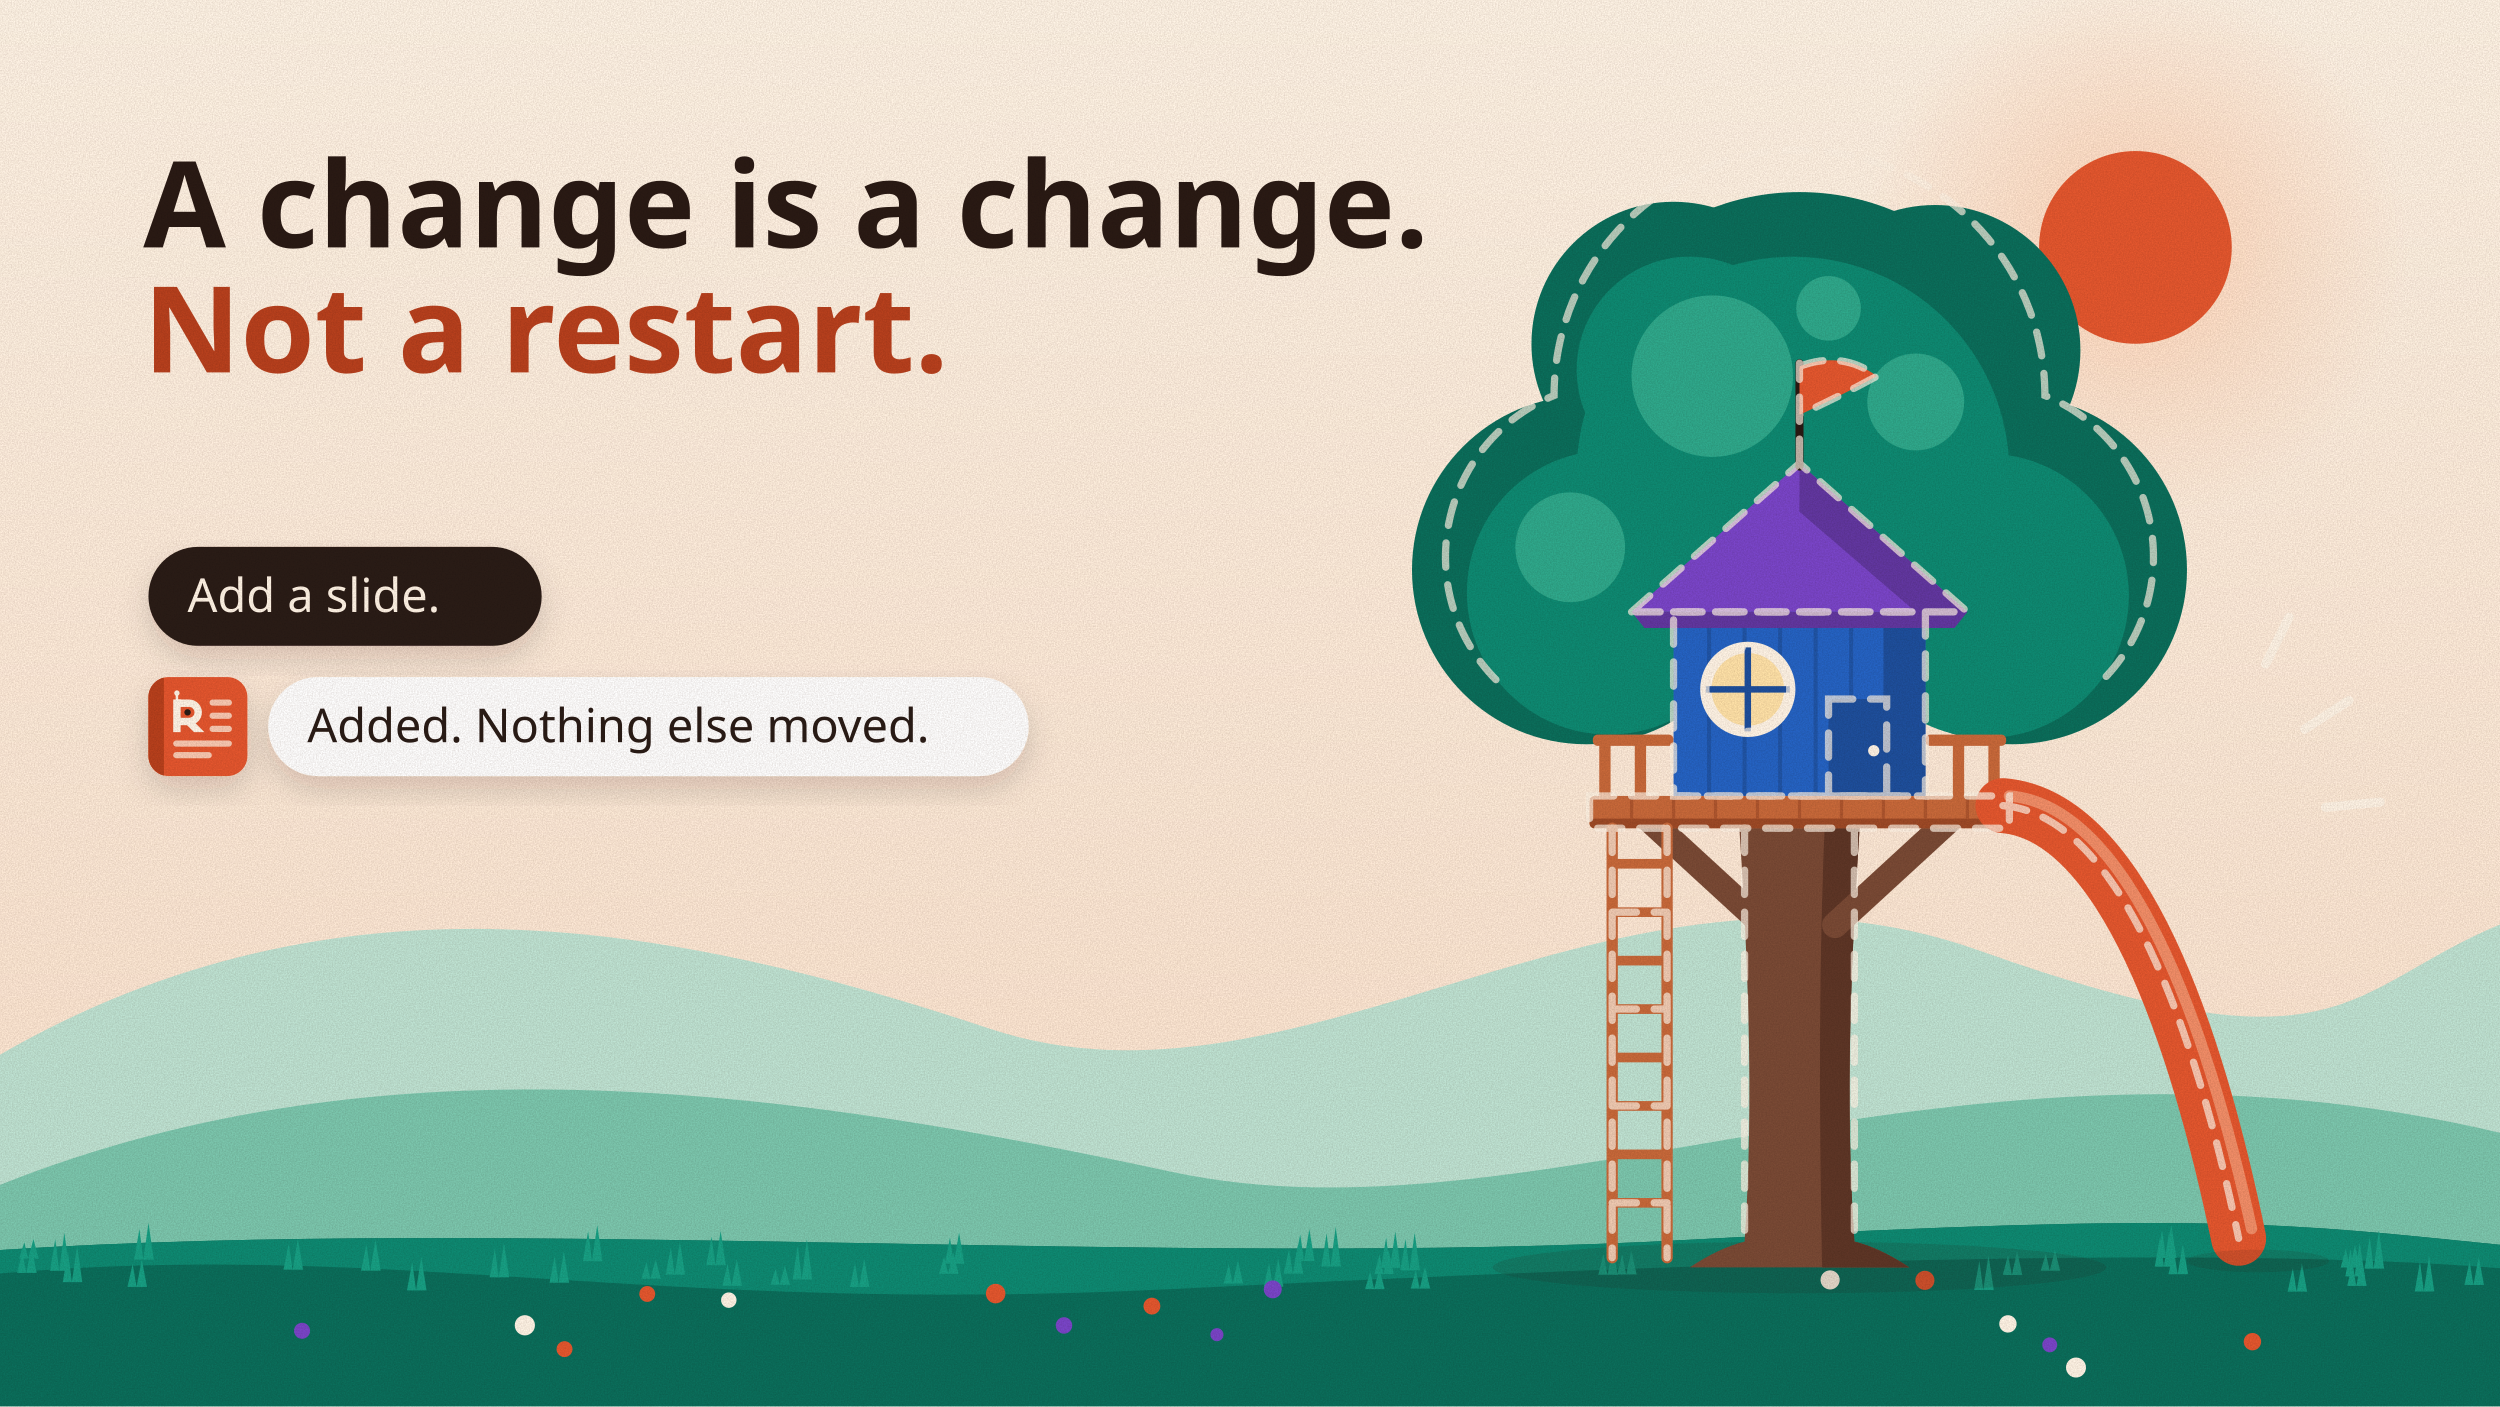
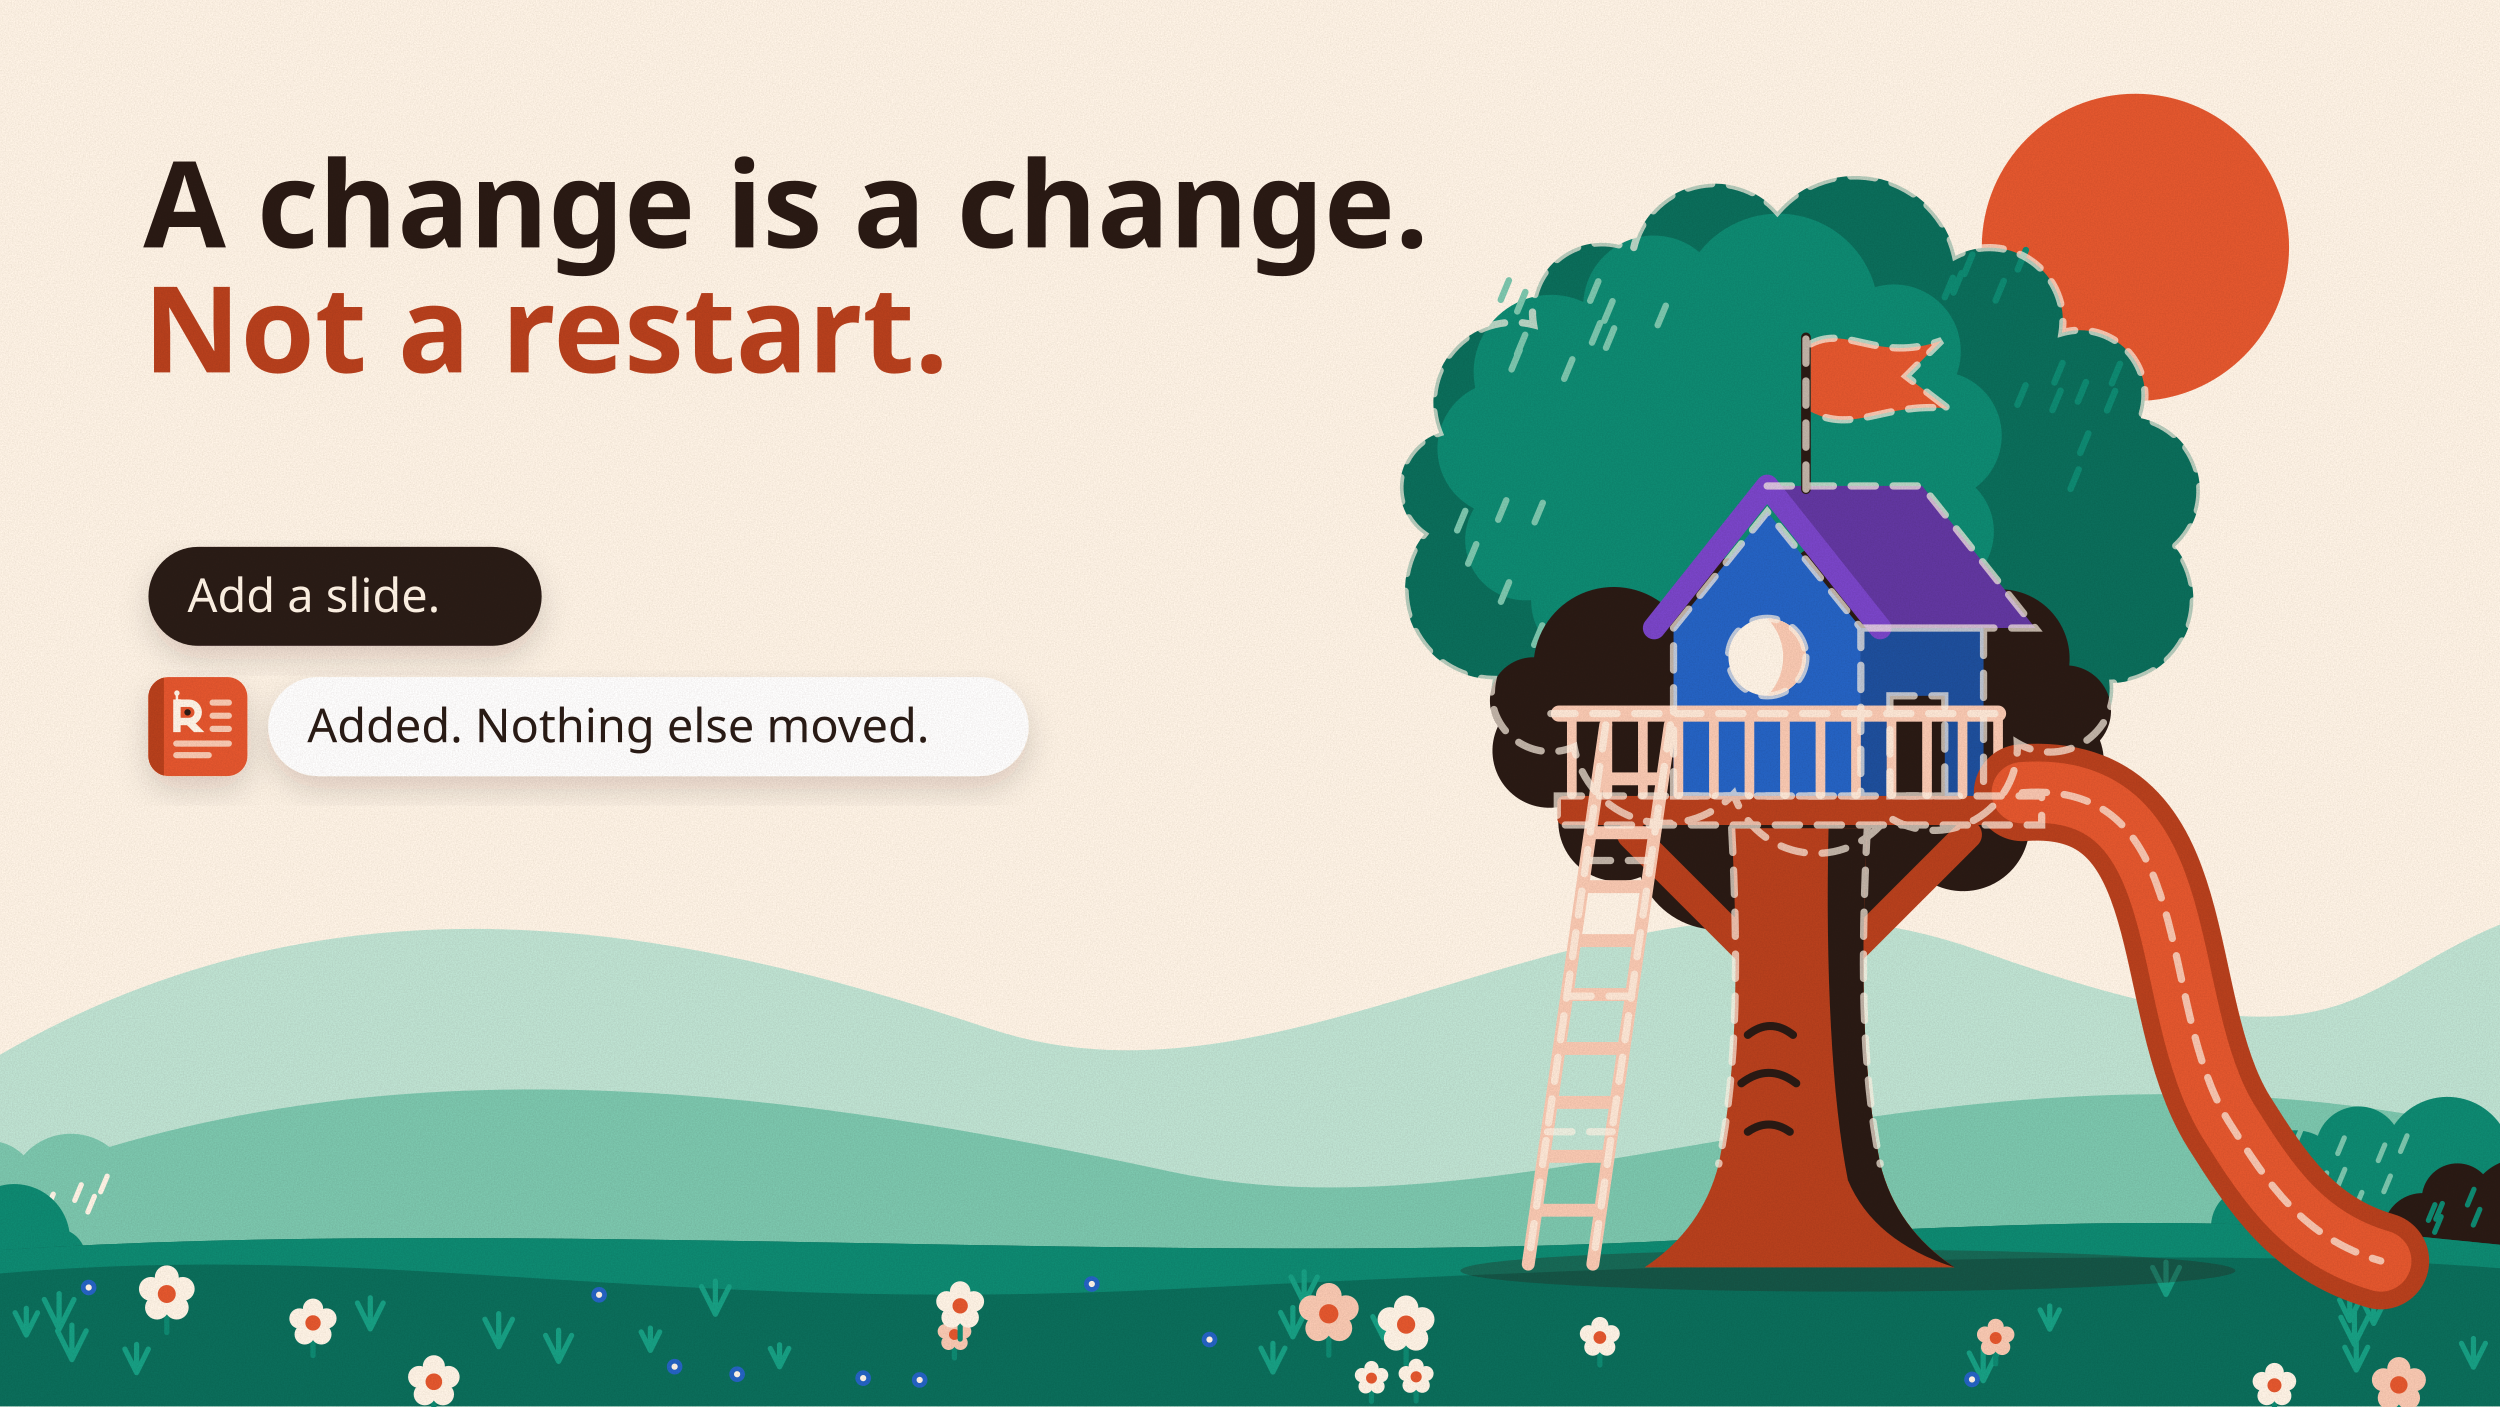
<svg xmlns="http://www.w3.org/2000/svg" viewBox="0 0 1920 1080" width="1920" height="1080">
  <defs>
-     <linearGradient id="skyc" x1="0" y1="0" x2="0" y2="1">
-       <stop offset="0" stop-color="#FFF4E6" />
-       <stop offset="1" stop-color="#FCE2CC" />
-     </linearGradient>
-     <radialGradient id="glowc">
-       <stop offset="0" stop-color="#FFD3B5" stop-opacity=".9" />
-       <stop offset="1" stop-color="#FFD3B5" stop-opacity="0" />
-     </radialGradient>
    <filter id="grainc" x="0" y="0" width="100%" height="100%">
      <feTurbulence type="fractalNoise" baseFrequency=".9" numOctaves="2" seed="4" />
      <feColorMatrix values="0 0 0 0 .16  0 0 0 0 .1  0 0 0 0 .08  0 0 0 .55 -.12" />
    </filter>
    <filter id="softc" x="-20%" y="-20%" width="140%" height="150%">
      <feDropShadow dx="0" dy="10" stdDeviation="12" flood-color="#2A1A14" flood-opacity=".16" />
    </filter>
    <filter id="notec" x="-10%" y="-20%" width="120%" height="160%">
      <feDropShadow dx="0" dy="8" stdDeviation="7" flood-color="#2A1A14" flood-opacity=".22" />
    </filter>
  </defs>
-   <rect width="1920" height="1080" fill="url(#skyc)" />
-   <circle cx="1640" cy="190" r="210" fill="url(#glowc)" />
-   <circle cx="1640" cy="190" r="74" fill="#E4572E" />
+   <rect width="1920" height="1080" fill="#FFF4E6" />
+   <circle cx="1640" cy="190" r="118" fill="#E4572E" />
  <path d="M0 810 C260 660 520 710 760 790 S1240 630 1520 730 S1800 760 1920 710 V1080 H0 Z" fill="#BFE3D3" />
  <path d="M0 910 C300 790 620 840 900 900 S1500 770 1920 870 V1080 H0 Z" fill="#7CC7AE" />
+   <path d="M1838.7 864 A49.5 49.5 0 0 1 1926.4 875.8 A42.2 42.2 0 0 1 1992.1 912.7 A30 30 0 0 1 1989.1 966.2 A28.3 28.3 0 0 1 1978 1015.4 A56.2 56.2 0 0 1 1881.4 1042.4 A43 43 0 0 1 1804.7 1039.5 A41.2 41.2 0 0 1 1735.5 1014.3 A33.3 33.3 0 0 1 1706.1 962.7 A30.7 30.7 0 0 1 1725.6 911.5 A37.6 37.6 0 0 1 1780.1 872.3 A33.1 33.1 0 0 1 1838.7 864 Z" fill="#0E8A72" />
+   <path d="M1755 889.5 l5 -12 M1781.9 912.8 l5 -12 M1762.3 879.3 l5 -12 M1830.8 915.2 l5 -12 M1865.6 924.5 l5 -12 M1795.8 910.1 l5 -12 M1843.6 884.3 l5 -12 M1861.6 926.5 l5 -12 M1826.5 891.3 l5 -12 M1795.4 885.9 l5 -12 M1808.9 927.8 l5 -12 M1882.1 917.7 l5 -12 " fill="none" stroke="#7CC7AE" stroke-width="4" stroke-linecap="round" />
+   <path d="M1907 901.8 A41.6 41.6 0 0 1 1977.5 925.4 A24.7 24.7 0 0 1 1996.8 965.1 A27.8 27.8 0 0 1 1973.9 1009.1 A33.8 33.8 0 0 1 1917.6 1031.1 A36.5 36.5 0 0 1 1857.7 1005.5 A25.6 25.6 0 0 1 1836.2 965 A30.4 30.4 0 0 1 1860.3 916.3 A27.4 27.4 0 0 1 1907 901.8 Z" fill="#2A1A14" />
+   <path d="M1865 937.2 l5 -12 M1899.5 940.8 l5 -12 M1870.7 936.3 l5 -12 M1895 925.4 l5 -12 M1869.8 946.4 l5 -12 " fill="none" stroke="#0E8A72" stroke-width="4" stroke-linecap="round" />
+   <path d="M18.1 887.3 A48.1 48.1 0 0 1 101.4 908.4 A36.8 36.8 0 0 1 151.4 951 A30 30 0 0 1 135.9 1002.2 A43.2 43.2 0 0 1 66 1034.9 A41.3 41.3 0 0 1 -7.6 1028.8 A35.2 35.2 0 0 1 -64.7 1002.4 A35.1 35.1 0 0 1 -87 943.8 A31.3 31.3 0 0 1 -44.8 907.2 A37 37 0 0 1 18.1 887.3 Z" fill="#7CC7AE" />
+   <path d="M-5 932 l5 -12 M13.2 924.4 l5 -12 M11.2 937 l5 -12 M57.4 921.9 l5 -12 M35.9 929.1 l5 -12 M67.5 930.8 l5 -12 M77.3 915.3 l5 -12 " fill="none" stroke="#FFF4E6" stroke-width="4" stroke-linecap="round" />
+   <path d="M-19.2 921.8 A42.8 42.8 0 0 1 53.3 945.8 A23.1 23.1 0 0 1 53.6 986.9 A27.6 27.6 0 0 1 15.1 1017.8 A28 28 0 0 1 -34.7 1021.4 A28.8 28.8 0 0 1 -74.2 988.3 A27.3 27.3 0 0 1 -60.3 941.5 A25.5 25.5 0 0 1 -19.2 921.8 Z" fill="#0E8A72" />
  <path d="M0 960 C400 934 900 974 1300 952 S1760 940 1920 956 V1080 H0 Z" fill="#0B6E5B" />
  <path d="M0 960 C400 934 900 974 1300 952 S1760 940 1920 956 V974 C1700 956 1300 970 900 990 S300 952 0 978 Z" fill="#0E8A72" />
-   <path d="M13.162 977.62 L17.162 961.257 L20.162 977.62 L24.162 957.984 L28.162 977.62 Z" fill="#17A084" />
-   <path d="M97.885 988.371 L101.885 970.652 L104.885 988.371 L108.885 967.108 L112.885 988.371 Z" fill="#17A084" />
-   <path d="M985.883 978.155 L989.883 959.544 L992.883 978.155 L996.883 955.821 L1000.883 978.155 Z" fill="#17A084" />
-   <path d="M542.449 971.682 L546.449 949.691 L549.449 971.682 L553.449 945.293 L557.449 971.682 Z" fill="#17A084" />
-   <path d="M277.363 975.888 L281.363 955.655 L284.363 975.888 L288.363 951.608 L292.363 975.888 Z" fill="#17A084" />
-   <path d="M1567.2 975.949 L1571.2 962.763 L1574.2 975.949 L1578.2 960.126 L1582.2 975.949 Z" fill="#17A084" />
-   <path d="M422.036 985.117 L426.036 964.824 L429.036 985.117 L433.036 960.765 L437.036 985.117 Z" fill="#17A084" />
-   <path d="M1055.46 978.447 L1059.46 963.16 L1062.46 978.447 L1066.46 960.103 L1070.46 978.447 Z" fill="#17A084" />
-   <path d="M591.731 986.702 L595.731 974.539 L598.731 986.702 L602.731 972.107 L606.731 986.702 Z" fill="#17A084" />
-   <path d="M376.044 980.976 L380.044 958.992 L383.044 980.976 L387.044 954.596 L391.044 980.976 Z" fill="#17A084" />
-   <path d="M38.435 975.989 L42.435 951.571 L45.435 975.989 L49.435 946.687 L53.435 975.989 Z" fill="#17A084" />
-   <path d="M994.566 968.519 L998.566 947.971 L1001.566 968.519 L1005.566 943.862 L1009.566 968.519 Z" fill="#17A084" />
-   <path d="M1815.966 974.333 L1819.966 949.714 L1822.966 974.333 L1826.966 944.79 L1830.966 974.333 Z" fill="#17A084" />
-   <path d="M48.204 984.653 L52.204 961.34 L55.204 984.653 L59.204 956.678 L63.204 984.653 Z" fill="#17A084" />
-   <path d="M1797.617 973.46 L1801.617 959.126 L1804.617 973.46 L1808.617 956.259 L1812.617 973.46 Z" fill="#17A084" />
-   <path d="M1516.144 990.648 L1520.144 968.403 L1523.144 990.648 L1527.144 963.954 L1531.144 990.648 Z" fill="#17A084" />
-   <path d="M1892.642 986.814 L1896.642 968.773 L1899.642 986.814 L1903.642 965.165 L1907.642 986.814 Z" fill="#17A084" />
-   <path d="M492.493 982.003 L496.493 969.668 L499.493 982.003 L503.493 967.201 L507.493 982.003 Z" fill="#17A084" />
-   <path d="M1802.6 987.621 L1806.6 970.697 L1809.6 987.621 L1813.6 967.313 L1817.6 987.621 Z" fill="#17A084" />
-   <path d="M1656.532 966.034 L1660.532 944.707 L1663.532 966.034 L1667.532 940.441 L1671.532 966.034 Z" fill="#17A084" />
-   <path d="M1801.226 980.294 L1805.226 958.785 L1808.226 980.294 L1812.226 954.483 L1816.226 980.294 Z" fill="#17A084" />
-   <path d="M970.601 988.18 L974.601 970.107 L977.601 988.18 L981.601 966.493 L985.601 988.18 Z" fill="#17A084" />
-   <path d="M1756.868 991.95 L1760.868 973.994 L1763.868 991.95 L1767.868 970.403 L1771.868 991.95 Z" fill="#17A084" />
-   <path d="M1538.131 979.202 L1542.131 964.044 L1545.131 979.202 L1549.131 961.013 L1553.131 979.202 Z" fill="#17A084" />
-   <path d="M103.052 967.352 L107.052 943.771 L110.052 967.352 L114.052 939.054 L118.052 967.352 Z" fill="#17A084" />
-   <path d="M217.74 975.12 L221.74 955.407 L224.74 975.12 L228.74 951.465 L232.74 975.12 Z" fill="#17A084" />
-   <path d="M721.115 978.279 L725.115 964.795 L728.115 978.279 L732.115 962.098 L736.115 978.279 Z" fill="#17A084" />
-   <path d="M725.556 970.538 L729.556 950.516 L732.556 970.538 L736.556 946.512 L740.556 970.538 Z" fill="#17A084" />
-   <path d="M1048.351 990.049 L1052.351 976.671 L1055.351 990.049 L1059.351 973.995 L1063.351 990.049 Z" fill="#17A084" />
-   <path d="M1854.52 991.845 L1858.52 969.005 L1861.52 991.845 L1865.52 964.437 L1869.52 991.845 Z" fill="#17A084" />
-   <path d="M1075.47 975.608 L1079.47 951.552 L1082.47 975.608 L1086.47 946.74 L1090.47 975.608 Z" fill="#17A084" />
-   <path d="M1227.5 979.058 L1231.5 962.777 L1234.5 979.058 L1238.5 959.521 L1242.5 979.058 Z" fill="#17A084" />
-   <path d="M1014.83 972.672 L1018.83 947.197 L1021.83 972.672 L1025.83 942.102 L1029.83 972.672 Z" fill="#17A084" />
-   <path d="M1083.361 989.669 L1087.361 975.61 L1090.361 989.669 L1094.361 972.798 L1098.361 989.669 Z" fill="#17A084" />
-   <path d="M312.552 991.002 L316.552 969.329 L319.552 991.002 L323.552 964.994 L327.552 991.002 Z" fill="#17A084" />
-   <path d="M554.821 987.488 L558.821 970.398 L561.821 987.488 L565.821 966.98 L569.821 987.488 Z" fill="#17A084" />
-   <path d="M1665.423 978.565 L1669.423 959.44 L1672.423 978.565 L1676.423 955.615 L1680.423 978.565 Z" fill="#17A084" />
-   <path d="M447.692 968.611 L451.692 945.437 L454.692 968.611 L458.692 940.803 L462.692 968.611 Z" fill="#17A084" />
-   <path d="M1654.883 972.823 L1658.883 950.219 L1661.883 972.823 L1665.883 945.698 L1669.883 972.823 Z" fill="#17A084" />
-   <path d="M652.701 988.407 L656.701 970.321 L659.701 988.407 L663.701 966.704 L667.701 988.407 Z" fill="#17A084" />
-   <path d="M14.68 966.532 L18.68 954.07 L21.68 966.532 L25.68 951.578 L29.68 966.532 Z" fill="#17A084" />
-   <path d="M1060.585 973.687 L1064.585 950.374 L1067.585 973.687 L1071.585 945.712 L1075.585 973.687 Z" fill="#17A084" />
-   <path d="M608.716 982.614 L612.716 956.757 L615.716 982.614 L619.716 951.585 L623.716 982.614 Z" fill="#17A084" />
-   <path d="M939.718 985.679 L943.718 971.262 L946.718 985.679 L950.718 968.379 L954.718 985.679 Z" fill="#17A084" />
-   <path d="M1241.929 978.865 L1245.929 963.45 L1248.929 978.865 L1252.929 960.366 L1256.929 978.865 Z" fill="#17A084" />
-   <path d="M511.16 978.926 L515.16 958.206 L518.16 978.926 L522.16 954.062 L526.16 978.926 Z" fill="#17A084" />
-   <circle cx="884.657" cy="1003.093" r="6.474" fill="#E4572E" />
-   <circle cx="977.475" cy="990.233" r="6.889" fill="#7A45C9" />
-   <circle cx="1542.095" cy="1016.75" r="6.68" fill="#FFF4E6" />
-   <circle cx="433.549" cy="1036.137" r="6.121" fill="#E4572E" />
-   <circle cx="231.978" cy="1022.043" r="6.159" fill="#7A45C9" />
-   <circle cx="403.086" cy="1017.822" r="7.766" fill="#FFF4E6" />
-   <circle cx="764.654" cy="993.465" r="7.514" fill="#E4572E" />
-   <circle cx="1574.197" cy="1032.838" r="5.722" fill="#7A45C9" />
-   <circle cx="559.719" cy="998.503" r="5.936" fill="#FFF4E6" />
-   <circle cx="1729.872" cy="1030.403" r="6.687" fill="#E4572E" />
-   <circle cx="817.132" cy="1017.941" r="6.329" fill="#7A45C9" />
-   <circle cx="1405.523" cy="982.974" r="7.353" fill="#FFF4E6" />
-   <circle cx="1478.327" cy="983.311" r="7.351" fill="#E4572E" />
-   <circle cx="934.614" cy="1025.028" r="5.025" fill="#7A45C9" />
-   <circle cx="1594.369" cy="1050.271" r="7.695" fill="#FFF4E6" />
-   <circle cx="497.09" cy="993.767" r="6.103" fill="#E4572E" />
+   <path d="M20.2 1025.3 l-8.6 -17.1 M20.2 1025.3 l0 -20.5 M20.2 1025.3 l8.6 -17.1 M104.9 1054.2 l-9 -18.1 M104.9 1054.2 l0 -21.7 M104.9 1054.2 l9 -18.1 M992.9 1026.7 l-9.4 -18.7 M992.9 1026.7 l0 -22.5 M992.9 1026.7 l9.4 -18.7 M549.4 1009.3 l-10.6 -21.1 M549.4 1009.3 l0 -25.4 M549.4 1009.3 l10.6 -21.1 M284.4 1020.6 l-9.9 -19.9 M284.4 1020.6 l0 -23.9 M284.4 1020.6 l9.9 -19.9 M1574.2 1020.8 l-7.4 -14.8 M1574.2 1020.8 l0 -17.8 M1574.2 1020.8 l7.4 -14.8 M429 1045.5 l-10 -19.9 M429 1045.5 l0 -23.9 M429 1045.5 l10 -19.9 M1062.5 1027.5 l-8.2 -16.3 M1062.5 1027.5 l0 -19.6 M1062.5 1027.5 l8.2 -16.3 M598.7 1049.7 l-7.1 -14.1 M598.7 1049.7 l0 -16.9 M598.7 1049.7 l7.1 -14.1 M383 1034.3 l-10.6 -21.1 M383 1034.3 l0 -25.4 M383 1034.3 l10.6 -21.1 M45.4 1020.9 l-11.4 -22.9 M45.4 1020.9 l0 -27.4 M45.4 1020.9 l11.4 -22.9 M1001.6 1000.8 l-10.1 -20.1 M1001.6 1000.8 l0 -24.1 M1001.6 1000.8 l10.1 -20.1 M1823 1016.4 l-11.5 -23 M1823 1016.4 l0 -27.6 M1823 1016.4 l11.5 -23 M55.2 1044.2 l-11 -22.1 M55.2 1044.2 l0 -26.5 M55.2 1044.2 l11 -22.1 M1804.6 1014.1 l-7.8 -15.7 M1804.6 1014.1 l0 -18.8 M1804.6 1014.1 l7.8 -15.7 M1523.1 1060.4 l-10.7 -21.3 M1523.1 1060.4 l0 -25.6 M1523.1 1060.4 l10.7 -21.3 M1899.6 1050 l-9.2 -18.3 M1899.6 1050 l0 -22 M1899.6 1050 l9.2 -18.3 M499.5 1037.1 l-7.1 -14.2 M499.5 1037.1 l0 -17.1 M499.5 1037.1 l7.1 -14.2 M1809.6 1052.2 l-8.8 -17.5 M1809.6 1052.2 l0 -21 M1809.6 1052.2 l8.8 -17.5 M1663.5 994.1 l-10.3 -20.7 M1663.5 994.1 l0 -24.8 M1663.5 994.1 l10.3 -20.7 M1808.2 1032.5 l-10.4 -20.8 M1808.2 1032.5 l0 -25 M1808.2 1032.5 l10.4 -20.8 M977.6 1053.7 l-9.2 -18.3 M977.6 1053.7 l0 -22 M977.6 1053.7 l9.2 -18.3 " fill="none" stroke="#17A084" stroke-width="4" stroke-linecap="round" />
+   <line x1="1746.8" y1="1063.9" x2="1746.8" y2="1086.9" stroke="#0E8A72" stroke-width="4" stroke-linecap="round" />
+   <g fill="#FFF4E6">
+     <circle cx="1746.8" cy="1053.9" r="7.2" />
+     <circle cx="1756.3" cy="1060.8" r="7.2" />
+     <circle cx="1752.6" cy="1072" r="7.2" />
+     <circle cx="1740.9" cy="1072" r="7.2" />
+     <circle cx="1737.2" cy="1060.8" r="7.2" />
+   </g>
+   <circle cx="1746.8" cy="1063.9" r="5.4" fill="#E4572E" />
+   <line x1="1532.7" y1="1027.6" x2="1532.7" y2="1047.4" stroke="#0E8A72" stroke-width="4" stroke-linecap="round" />
+   <g fill="#F9C9B2">
+     <circle cx="1532.7" cy="1019" r="6.2" />
+     <circle cx="1540.9" cy="1024.9" r="6.2" />
+     <circle cx="1537.7" cy="1034.5" r="6.2" />
+     <circle cx="1527.6" cy="1034.5" r="6.2" />
+     <circle cx="1524.5" cy="1024.9" r="6.2" />
+   </g>
+   <circle cx="1532.7" cy="1027.6" r="4.6" fill="#E4572E" />
+   <line x1="128.1" y1="993.8" x2="128.1" y2="1023.4" stroke="#0E8A72" stroke-width="4" stroke-linecap="round" />
+   <g fill="#FFF4E6">
+     <circle cx="128.1" cy="981" r="9.2" />
+     <circle cx="140.3" cy="989.9" r="9.2" />
+     <circle cx="135.7" cy="1004.2" r="9.2" />
+     <circle cx="120.6" cy="1004.2" r="9.2" />
+     <circle cx="115.9" cy="989.9" r="9.2" />
+   </g>
+   <circle cx="128.1" cy="993.8" r="6.9" fill="#E4572E" />
+   <line x1="240.4" y1="1016" x2="240.4" y2="1041.1" stroke="#0E8A72" stroke-width="4" stroke-linecap="round" />
+   <g fill="#FFF4E6">
+     <circle cx="240.4" cy="1005.1" r="7.8" />
+     <circle cx="250.7" cy="1012.6" r="7.8" />
+     <circle cx="246.8" cy="1024.8" r="7.8" />
+     <circle cx="234" cy="1024.8" r="7.8" />
+     <circle cx="230" cy="1012.6" r="7.8" />
+   </g>
+   <circle cx="240.4" cy="1016" r="5.9" fill="#E4572E" />
+   <line x1="733" y1="1024.9" x2="733" y2="1042.9" stroke="#0E8A72" stroke-width="4" stroke-linecap="round" />
+   <g fill="#F9C9B2">
+     <circle cx="733" cy="1017.2" r="5.6" />
+     <circle cx="740.4" cy="1022.5" r="5.6" />
+     <circle cx="737.6" cy="1031.2" r="5.6" />
+     <circle cx="728.5" cy="1031.2" r="5.6" />
+     <circle cx="725.7" cy="1022.5" r="5.6" />
+   </g>
+   <circle cx="733" cy="1024.9" r="4.2" fill="#E4572E" />
+   <line x1="737.4" y1="1002.9" x2="737.4" y2="1028.4" stroke="#0E8A72" stroke-width="4" stroke-linecap="round" />
+   <g fill="#FFF4E6">
+     <circle cx="737.4" cy="991.9" r="7.9" />
+     <circle cx="747.9" cy="999.5" r="7.9" />
+     <circle cx="743.9" cy="1011.8" r="7.9" />
+     <circle cx="730.9" cy="1011.8" r="7.9" />
+     <circle cx="726.9" cy="999.5" r="7.9" />
+   </g>
+   <circle cx="737.4" cy="1002.9" r="5.9" fill="#E4572E" />
+   <line x1="1053.3" y1="1058.4" x2="1053.3" y2="1076.2" stroke="#0E8A72" stroke-width="4" stroke-linecap="round" />
+   <g fill="#FFF4E6">
+     <circle cx="1053.3" cy="1050.7" r="5.5" />
+     <circle cx="1060.7" cy="1056.1" r="5.5" />
+     <circle cx="1057.9" cy="1064.7" r="5.5" />
+     <circle cx="1048.8" cy="1064.7" r="5.5" />
+     <circle cx="1046" cy="1056.1" r="5.5" />
+   </g>
+   <circle cx="1053.3" cy="1058.4" r="4.2" fill="#E4572E" />
+   <line x1="1842.3" y1="1063.6" x2="1842.3" y2="1092.3" stroke="#0E8A72" stroke-width="4" stroke-linecap="round" />
+   <g fill="#F9C9B2">
+     <circle cx="1842.3" cy="1051.1" r="8.9" />
+     <circle cx="1854.2" cy="1059.7" r="8.9" />
+     <circle cx="1849.7" cy="1073.6" r="8.9" />
+     <circle cx="1835" cy="1073.6" r="8.9" />
+     <circle cx="1830.5" cy="1059.7" r="8.9" />
+   </g>
+   <circle cx="1842.3" cy="1063.6" r="6.7" fill="#E4572E" />
+   <line x1="1079.9" y1="1017.3" x2="1079.9" y2="1047.5" stroke="#0E8A72" stroke-width="4" stroke-linecap="round" />
+   <g fill="#FFF4E6">
+     <circle cx="1079.9" cy="1004.3" r="9.4" />
+     <circle cx="1092.3" cy="1013.3" r="9.4" />
+     <circle cx="1087.5" cy="1027.9" r="9.4" />
+     <circle cx="1072.2" cy="1027.9" r="9.4" />
+     <circle cx="1067.4" cy="1013.3" r="9.4" />
+   </g>
+   <circle cx="1079.9" cy="1017.3" r="7" fill="#E4572E" />
+   <line x1="1228.7" y1="1027.2" x2="1228.7" y2="1048.3" stroke="#0E8A72" stroke-width="4" stroke-linecap="round" />
+   <g fill="#FFF4E6">
+     <circle cx="1228.7" cy="1018" r="6.6" />
+     <circle cx="1237.4" cy="1024.3" r="6.6" />
+     <circle cx="1234" cy="1034.6" r="6.6" />
+     <circle cx="1223.3" cy="1034.6" r="6.6" />
+     <circle cx="1219.9" cy="1024.3" r="6.6" />
+   </g>
+   <circle cx="1228.7" cy="1027.2" r="4.9" fill="#E4572E" />
+   <line x1="1020.5" y1="1009" x2="1020.5" y2="1040.8" stroke="#0E8A72" stroke-width="4" stroke-linecap="round" />
+   <g fill="#F9C9B2">
+     <circle cx="1020.5" cy="995.2" r="9.9" />
+     <circle cx="1033.6" cy="1004.7" r="9.9" />
+     <circle cx="1028.6" cy="1020.1" r="9.9" />
+     <circle cx="1012.4" cy="1020.1" r="9.9" />
+     <circle cx="1007.4" cy="1004.7" r="9.9" />
+   </g>
+   <circle cx="1020.5" cy="1009" r="7.4" fill="#E4572E" />
+   <line x1="1087.6" y1="1057.4" x2="1087.6" y2="1075.9" stroke="#0E8A72" stroke-width="4" stroke-linecap="round" />
+   <g fill="#FFF4E6">
+     <circle cx="1087.6" cy="1049.3" r="5.8" />
+     <circle cx="1095.2" cy="1054.9" r="5.8" />
+     <circle cx="1092.3" cy="1063.9" r="5.8" />
+     <circle cx="1082.9" cy="1063.9" r="5.8" />
+     <circle cx="1079.9" cy="1054.9" r="5.8" />
+   </g>
+   <circle cx="1087.6" cy="1057.4" r="4.3" fill="#E4572E" />
+   <line x1="333.2" y1="1061.2" x2="333.2" y2="1088.6" stroke="#0E8A72" stroke-width="4" stroke-linecap="round" />
+   <g fill="#FFF4E6">
+     <circle cx="333.2" cy="1049.3" r="8.5" />
+     <circle cx="344.5" cy="1057.5" r="8.5" />
+     <circle cx="340.2" cy="1070.8" r="8.5" />
+     <circle cx="326.2" cy="1070.8" r="8.5" />
+     <circle cx="321.9" cy="1057.5" r="8.5" />
+   </g>
+   <circle cx="333.2" cy="1061.2" r="6.4" fill="#E4572E" />
+   <circle cx="566.1" cy="1055.4" r="6" fill="#2563C4" />
+   <circle cx="566.1" cy="1055.4" r="2.4" fill="#FFF4E6" />
+   <circle cx="706.3" cy="1059.8" r="6" fill="#2563C4" />
+   <circle cx="706.3" cy="1059.8" r="2.4" fill="#FFF4E6" />
+   <circle cx="928.9" cy="1028.8" r="6" fill="#2563C4" />
+   <circle cx="928.9" cy="1028.8" r="2.4" fill="#FFF4E6" />
+   <circle cx="460.1" cy="994.4" r="6" fill="#2563C4" />
+   <circle cx="460.1" cy="994.4" r="2.4" fill="#FFF4E6" />
+   <circle cx="1514.5" cy="1059.4" r="6" fill="#2563C4" />
+   <circle cx="1514.5" cy="1059.4" r="2.4" fill="#FFF4E6" />
+   <circle cx="518.1" cy="1049.6" r="6" fill="#2563C4" />
+   <circle cx="518.1" cy="1049.6" r="2.4" fill="#FFF4E6" />
+   <circle cx="662.9" cy="1058.4" r="6" fill="#2563C4" />
+   <circle cx="662.9" cy="1058.4" r="2.4" fill="#FFF4E6" />
+   <circle cx="838.5" cy="986.1" r="6" fill="#2563C4" />
+   <circle cx="838.5" cy="986.1" r="2.4" fill="#FFF4E6" />
+   <circle cx="68.1" cy="988.8" r="6" fill="#2563C4" />
+   <circle cx="68.1" cy="988.8" r="2.4" fill="#FFF4E6" />
  <g transform="translate(1010 150) scale(1.24)">
-     <circle cx="300" cy="150" r="152" fill="#0B6E5B" />
-     <circle cx="168" cy="232" r="108" fill="#0B6E5B" />
-     <circle cx="432" cy="232" r="108" fill="#0B6E5B" />
-     <circle cx="222" cy="92" r="88" fill="#0B6E5B" />
-     <circle cx="384" cy="96" r="90" fill="#0B6E5B" />
-     <circle cx="296" cy="172" r="134" fill="#0E8A72" />
-     <circle cx="182" cy="246" r="88" fill="#0E8A72" />
-     <circle cx="416" cy="248" r="88" fill="#0E8A72" />
-     <circle cx="232" cy="108" r="70" fill="#0E8A72" />
-     <circle cx="246" cy="112" r="50" fill="#2FA98C" />
-     <circle cx="158" cy="218" r="34" fill="#2FA98C" />
-     <circle cx="372" cy="128" r="30" fill="#2FA98C" />
-     <circle cx="318" cy="70" r="20" fill="#2FA98C" />
-     <ellipse cx="300" cy="664" rx="190" ry="16" fill="#2A1A14" opacity=".14" />
-     <path d="M262 380 C268 470 272 560 266 648 Q250 652 232 664 H368 Q350 652 334 648 C328 560 332 470 338 380 Z" fill="#7A4A35" />
-     <path d="M316 380 C312 470 312 560 314 664 H368 Q350 652 334 648 C328 560 332 470 338 380 Z" fill="#5E3626" />
-     <path d="M278 452 L204 384 M322 452 L396 384" stroke="#7A4A35" stroke-width="16" stroke-linecap="round" />
-     <rect x="170" y="372" width="260" height="20" rx="3" fill="#C8693A" />
-     <rect x="170" y="386" width="260" height="6" rx="3" fill="#9E4A26" />
-     <line x1="196" y1="372" x2="196" y2="386" stroke="#9E4A26" stroke-width="2" opacity=".6" />
-     <line x1="222" y1="372" x2="222" y2="386" stroke="#9E4A26" stroke-width="2" opacity=".6" />
-     <line x1="248" y1="372" x2="248" y2="386" stroke="#9E4A26" stroke-width="2" opacity=".6" />
-     <line x1="274" y1="372" x2="274" y2="386" stroke="#9E4A26" stroke-width="2" opacity=".6" />
-     <line x1="300" y1="372" x2="300" y2="386" stroke="#9E4A26" stroke-width="2" opacity=".6" />
-     <line x1="326" y1="372" x2="326" y2="386" stroke="#9E4A26" stroke-width="2" opacity=".6" />
-     <line x1="352" y1="372" x2="352" y2="386" stroke="#9E4A26" stroke-width="2" opacity=".6" />
-     <line x1="378" y1="372" x2="378" y2="386" stroke="#9E4A26" stroke-width="2" opacity=".6" />
-     <line x1="404" y1="372" x2="404" y2="386" stroke="#9E4A26" stroke-width="2" opacity=".6" />
-     <g fill="#C8693A">
-       <rect x="176" y="336" width="7" height="38" />
-       <rect x="198" y="336" width="7" height="38" />
-       <rect x="395" y="336" width="7" height="38" />
-       <rect x="417" y="336" width="7" height="38" />
-       <rect x="172" y="334" width="50" height="7" rx="3" />
-       <rect x="378" y="334" width="50" height="7" rx="3" />
+     <path d="M286.3 10.2 A63.6 63.6 0 0 1 396.6 37.5 A45.6 45.6 0 0 1 462.6 85.1 A40.3 40.3 0 0 1 511.4 138 A46.1 46.1 0 0 1 532.5 217.6 A52 52 0 0 1 494.2 302.1 A39.2 39.2 0 0 1 434.9 339.2 A51.6 51.6 0 0 1 354.6 384.6 A54 54 0 0 1 259.2 370.8 A57.7 57.7 0 0 1 160.4 341.6 A36.7 36.7 0 0 1 110.1 299.8 A55.6 55.6 0 0 1 67.5 210 A35.6 35.6 0 0 1 76.9 147.2 A49.8 49.8 0 0 1 135.3 80.2 A43.2 43.2 0 0 1 197 33.9 A51.7 51.7 0 0 1 286.3 10.2 Z" fill="#0B6E5B" />
+     <path d="M238 35.2 A62.1 62.1 0 0 1 346.8 56.9 A41.4 41.4 0 0 1 397.4 110.8 A39.9 39.9 0 0 1 409 181 A38.4 38.4 0 0 1 388.2 246.2 A52.7 52.7 0 0 1 301.6 283.1 A59.9 59.9 0 0 1 194.7 282.7 A38.6 38.6 0 0 1 133.8 250.7 A37.4 37.4 0 0 1 98.4 194 A41.8 41.8 0 0 1 99.2 119.3 A47.9 47.9 0 0 1 166.1 66 A43.8 43.8 0 0 1 238 35.2 Z" fill="#0E8A72" />
+     <path d="M115 64.7 l5 -12 M121.7 107.8 l5 -12 M154.3 113.6 l5 -12 M171.5 91.2 l5 -12 M180.2 94.4 l5 -12 M125.2 71.9 l5 -12 M212.2 80.4 l5 -12 M179.2 77.6 l5 -12 M170.4 65.3 l5 -12 M125.1 98.4 l5 -12 " fill="none" stroke="#7CC7AE" stroke-width="4" stroke-linecap="round" />
+     <path d="M88 207.5 l5 -12 M136 202.5 l5 -12 M135.7 278.4 l5 -12 M113.4 200.9 l5 -12 M94.8 228.1 l5 -12 M115.1 251.7 l5 -12 " fill="none" stroke="#7CC7AE" stroke-width="4" stroke-linecap="round" />
+     <path d="M435 129.7 l5 -12 M473.9 159.5 l5 -12 M457.9 115.9 l5 -12 M467.9 181.8 l5 -12 M490.5 133.2 l5 -12 M493.5 116.4 l5 -12 M456.7 133 l5 -12 M472.4 127.7 l5 -12 " fill="none" stroke="#0E8A72" stroke-width="4" stroke-linecap="round" />
+     <path d="M390 63.1 l5 -12 M395.4 60.2 l5 -12 M421.5 65.1 l5 -12 M435.2 45.9 l5 -12 M402.1 48.7 l5 -12 " fill="none" stroke="#0E8A72" stroke-width="4" stroke-linecap="round" />
+     <path d="M286.6 237.4 A65.2 65.2 0 0 1 402.4 250 A43 43 0 0 1 467.1 291.2 A28.1 28.1 0 0 1 486.1 337.6 A36.3 36.3 0 0 1 442.3 385.4 A41.2 41.2 0 0 1 380.6 425.4 A49.6 49.6 0 0 1 292.2 431.2 A51 51 0 0 1 201.6 422.2 A37 37 0 0 1 151.8 378.7 A35.3 35.3 0 0 1 113.3 328.8 A27 27 0 0 1 135.6 286.1 A49.7 49.7 0 0 1 219.4 256.5 A39.1 39.1 0 0 1 286.6 237.4 Z" fill="#2A1A14" />
+     <ellipse cx="330" cy="666" rx="240" ry="13" fill="#2A1A14" opacity=".3" />
+     <path d="M270 470 L196 396 M330 470 L404 396" stroke="#B8401D" stroke-width="18" stroke-linecap="round" />
+     <path d="M258 392 C262 470 262 540 250 600 Q240 640 204 664 H396 Q360 640 350 600 C338 540 338 470 342 392 Z" fill="#B8401D" />
+     <path d="M318 392 C316 480 320 560 330 610 Q346 648 396 664 Q360 640 350 600 C338 540 338 470 342 392 Z" fill="#2A1A14" />
+     <path d="M268 520 q14 -11 28 0 M264 550 q17 -13 34 0 M268 580 q13 -9 26 0" fill="none" stroke="#2A1A14" stroke-width="5" stroke-linecap="round" />
+     <rect x="338" y="268" width="76" height="104" fill="#1E4F9D" />
+     <polygon points="222,372 222,268 280,196 338,268 338,372" fill="#2563C4" />
+     <polygon points="280,180 376,180 446,268 350,268" fill="#6237A1" />
+     <path d="M210 268 L280 180 L350 268" fill="none" stroke="#7A45C9" stroke-width="14" stroke-linecap="round" stroke-linejoin="round" />
+     <circle cx="280" cy="286" r="24" fill="#FFF4E6" />
+     <path d="M280 262 A24 24 0 0 1 280 310 A34 34 0 0 0 280 262 Z" fill="#F9C9B2" />
+     <rect x="356" y="310" width="34" height="62" fill="#2A1A14" />
+     <line x1="304" y1="182" x2="304" y2="88" stroke="#2A1A14" stroke-width="6" stroke-linecap="round" />
+     <path d="M307 92 C330 80 348 104 388 90 L366 112 L392 132 C352 128 334 148 307 134 Z" fill="#E4572E" />
+     <rect x="150" y="372" width="300" height="18" rx="4" fill="#B8401D" />
+     <g fill="#F9C9B2">
+       <rect x="156" y="322" width="6" height="52" rx="3" />
+       <rect x="178" y="322" width="6" height="52" rx="3" />
+       <rect x="200" y="322" width="6" height="52" rx="3" />
+       <rect x="222" y="322" width="6" height="52" rx="3" />
+       <rect x="244" y="322" width="6" height="52" rx="3" />
+       <rect x="266" y="322" width="6" height="52" rx="3" />
+       <rect x="288" y="322" width="6" height="52" rx="3" />
+       <rect x="310" y="322" width="6" height="52" rx="3" />
+       <rect x="332" y="322" width="6" height="52" rx="3" />
+       <rect x="354" y="322" width="6" height="52" rx="3" />
+       <rect x="376" y="322" width="6" height="52" rx="3" />
+       <rect x="398" y="322" width="6" height="52" rx="3" />
+       <rect x="420" y="322" width="6" height="52" rx="3" />
+       <rect x="146" y="316" width="282" height="10" rx="5" />
    </g>
-     <rect x="222" y="250" width="156" height="122" fill="#2563C4" />
-     <rect x="352" y="250" width="26" height="122" fill="#1E4F9D" />
-     <line x1="244" y1="258" x2="244" y2="372" stroke="#1E4F9D" stroke-width="2.5" opacity=".7" />
-     <line x1="266" y1="258" x2="266" y2="372" stroke="#1E4F9D" stroke-width="2.5" opacity=".7" />
-     <line x1="288" y1="258" x2="288" y2="372" stroke="#1E4F9D" stroke-width="2.5" opacity=".7" />
-     <line x1="310" y1="258" x2="310" y2="372" stroke="#1E4F9D" stroke-width="2.5" opacity=".7" />
-     <line x1="332" y1="258" x2="332" y2="372" stroke="#1E4F9D" stroke-width="2.5" opacity=".7" />
-     <line x1="354" y1="258" x2="354" y2="372" stroke="#1E4F9D" stroke-width="2.5" opacity=".7" />
-     <line x1="376" y1="258" x2="376" y2="372" stroke="#1E4F9D" stroke-width="2.5" opacity=".7" />
-     <polygon points="196,258 300,166 404,258" fill="#7A45C9" />
-     <polygon points="300,166 404,258 372,258 300,196" fill="#6237A1" />
-     <polygon points="196,258 404,258 396,268 204,268" fill="#6237A1" />
-     <circle cx="268" cy="306" r="26" fill="#FFE2A8" stroke="#FFF4E6" stroke-width="7" />
-     <path d="M268 280 V332 M242 306 H294" stroke="#1E4F9D" stroke-width="4" />
-     <rect x="318" y="312" width="36" height="60" rx="4" fill="#1E4F9D" />
-     <circle cx="346" cy="344" r="3.5" fill="#FFF4E6" />
-     <line x1="300" y1="168" x2="300" y2="104" stroke="#2A1A14" stroke-width="5" stroke-linecap="round" />
-     <path d="M300 106 Q326 96 348 112 Q326 124 300 136 Z" fill="#E4572E" />
-     <g stroke="#C8693A" stroke-width="7" stroke-linecap="round">
-       <line x1="184" y1="392" x2="184" y2="658" />
-       <line x1="218" y1="392" x2="218" y2="658" />
-       <g stroke-width="6">
-         <line x1="184" y1="414" x2="218" y2="414" />
-         <line x1="184" y1="444" x2="218" y2="444" />
-         <line x1="184" y1="474" x2="218" y2="474" />
-         <line x1="184" y1="504" x2="218" y2="504" />
-         <line x1="184" y1="534" x2="218" y2="534" />
-         <line x1="184" y1="564" x2="218" y2="564" />
-         <line x1="184" y1="594" x2="218" y2="594" />
-         <line x1="184" y1="624" x2="218" y2="624" />
-       </g>
-     </g>
-     <path d="M426 378 C500 384 546 520 572 646" fill="none" stroke="#E4572E" stroke-width="34" stroke-linecap="round" />
-     <path d="M430 372 C504 378 552 512 580 640" fill="none" stroke="#F28E68" stroke-width="7" stroke-linecap="round" />
-     <ellipse cx="584" cy="660" rx="44" ry="7" fill="#2A1A14" opacity=".12" />
+     <path d="M180 328 L132 662 M220 328 L172 662 M175.2 361.4 h40 M170.4 394.8 h40 M165.6 428.2 h40 M160.8 461.6 h40 M156 495 h40 M151.2 528.4 h40 M146.4 561.8 h40 M141.6 595.2 h40 M136.8 628.6 h40 " fill="none" stroke="#F9C9B2" stroke-width="8" stroke-linecap="round" />
+     <path d="M438 370 C548 362 520 500 566 574 C590 612 612 646 660 660" fill="none" stroke="#B8401D" stroke-width="60" stroke-linecap="round" />
+     <path d="M438 370 C548 362 520 500 566 574 C590 612 612 646 660 660" fill="none" stroke="#E4572E" stroke-width="38" stroke-linecap="round" />
    <g fill="none" stroke="#FFF4E6" stroke-width="4.5" stroke-dasharray="15 11" stroke-linecap="round" opacity="0.7">
-       <path d="M112 300 A108 108 0 0 1 148 124 A152 152 0 0 1 452 124 A108 108 0 0 1 488 300" />
-       <path d="M266 392 V648 M334 392 V648" />
-       <rect x="170" y="372" width="260" height="20" />
-       <rect x="222" y="258" width="156" height="114" />
-       <polygon points="196,258 300,166 404,258" />
-       <circle cx="268" cy="306" r="26" />
-       <rect x="318" y="312" width="36" height="60" />
-       <path d="M300 166 V104 M300 106 Q326 96 348 112 Q326 124 300 136" />
-       <path d="M184 392 V658 M218 392 V658 M184 444 H218 M184 504 H218 M184 564 H218 M184 624 H218" />
-       <path d="M426 378 C500 384 546 520 572 646" />
+       <path d="M286.3 10.2 A63.6 63.6 0 0 1 396.6 37.5 A45.6 45.6 0 0 1 462.6 85.1 A40.3 40.3 0 0 1 511.4 138 A46.1 46.1 0 0 1 532.5 217.6 A52 52 0 0 1 494.2 302.1 A39.2 39.2 0 0 1 434.9 339.2 A51.6 51.6 0 0 1 354.6 384.6 A54 54 0 0 1 259.2 370.8 A57.7 57.7 0 0 1 160.4 341.6 A36.7 36.7 0 0 1 110.1 299.8 A55.6 55.6 0 0 1 67.5 210 A35.6 35.6 0 0 1 76.9 147.2 A49.8 49.8 0 0 1 135.3 80.2 A43.2 43.2 0 0 1 197 33.9 A51.7 51.7 0 0 1 286.3 10.2 Z" />
+       <path d="M258 392 C262 470 262 540 250 600 M342 392 C338 470 338 540 350 600" />
+       <rect x="150" y="372" width="300" height="18" />
+       <path d="M146 321 H428" />
+       <polygon points="222,372 222,268 280,196 338,268 338,372" />
+       <path d="M338 268 H414 V372 M280 180 H376 L446 268 H350" />
+       <circle cx="280" cy="286" r="24" />
+       <rect x="356" y="310" width="34" height="62" />
+       <path d="M304 182 V88 M307 92 C330 80 348 104 388 90 L366 112 L392 132 C352 128 334 148 307 134" />
+       <path d="M180 328 L132 662 M220 328 L172 662 M168 412 h40 M156 496 h40 M144 580 h40" />
+       <path d="M438 370 C548 362 520 500 566 574 C590 612 612 646 660 660" />
    </g>
  </g>
  <g stroke="#FFF4E6" stroke-width="7" stroke-linecap="round">
    <path d="M1770 560 l34 -22 M1786 620 l42 -4 M1740 510 l18 -36" />
  </g>
  <text x="110" y="190" font-family="'Space Grotesk','Segoe UI',system-ui,sans-serif" font-size="92" font-weight="700" fill="#2A1A14" text-anchor="start">A change is a change.</text>
  <text x="110" y="286" font-family="'Space Grotesk','Segoe UI',system-ui,sans-serif" font-size="92" font-weight="700" fill="#B8401D" text-anchor="start">Not a restart.</text>
  <g opacity="1" filter="url(#softc)">
    <rect x="114" y="420" width="302" height="76" rx="38" fill="#2A1A14" />
    <text x="144" y="470" font-family="'Space Grotesk','Segoe UI',system-ui,sans-serif" font-size="36" font-weight="500" fill="#FFF4E6" text-anchor="start">Add a slide.</text>
  </g>
  <g opacity="1" filter="url(#softc)">
    <svg x="114" y="520" width="76" height="76" viewBox="0 0 128 128">
      <clipPath id="mk0">
        <rect width="128" height="128" rx="26" />
      </clipPath>
      <g clip-path="url(#mk0)">
        <rect width="128" height="128" fill="#E4572E" />
        <rect width="20" height="128" fill="#B8401D" />
        <g transform="translate(9 8.5) scale(.64)">
          <line x1="43.5" y1="34" x2="43.5" y2="23" stroke="#FFF4E6" stroke-width="5" />
          <circle cx="43.5" cy="19" r="5.5" fill="#FFF4E6" />
          <rect x="36" y="32" width="15" height="66" fill="#FFF4E6" />
          <path d="M43.5 39.5 H68 a18.5 18.5 0 0 1 0 37 H43.5" fill="none" stroke="#FFF4E6" stroke-width="15" />
          <polygon points="56,76 77,76 99,98 78,98" fill="#FFF4E6" />
          <circle cx="65" cy="58" r="6.5" fill="#2A1A14" />
        </g>
        <g fill="#F9C9B2">
          <rect x="79" y="29" width="29" height="8" rx="4" />
          <rect x="79" y="46" width="29" height="8" rx="4" />
          <rect x="79" y="63" width="29" height="8" rx="4" />
          <rect x="32" y="82" width="76" height="8" rx="4" />
          <rect x="32" y="97" width="50" height="8" rx="4" />
        </g>
      </g>
    </svg>
    <rect x="206" y="520" width="584" height="76" rx="38" fill="#FFFFFF" />
    <text x="236" y="570" font-family="'Space Grotesk','Segoe UI',system-ui,sans-serif" font-size="36" font-weight="500" fill="#2A1A14" text-anchor="start">Added. Nothing else moved.</text>
  </g>
-   <rect width="1920" height="1080" filter="url(#grainc)" opacity=".5" style="mix-blend-mode:multiply" />
+   <rect width="1920" height="1080" filter="url(#grainc)" opacity=".3" style="mix-blend-mode:multiply" />
</svg>
